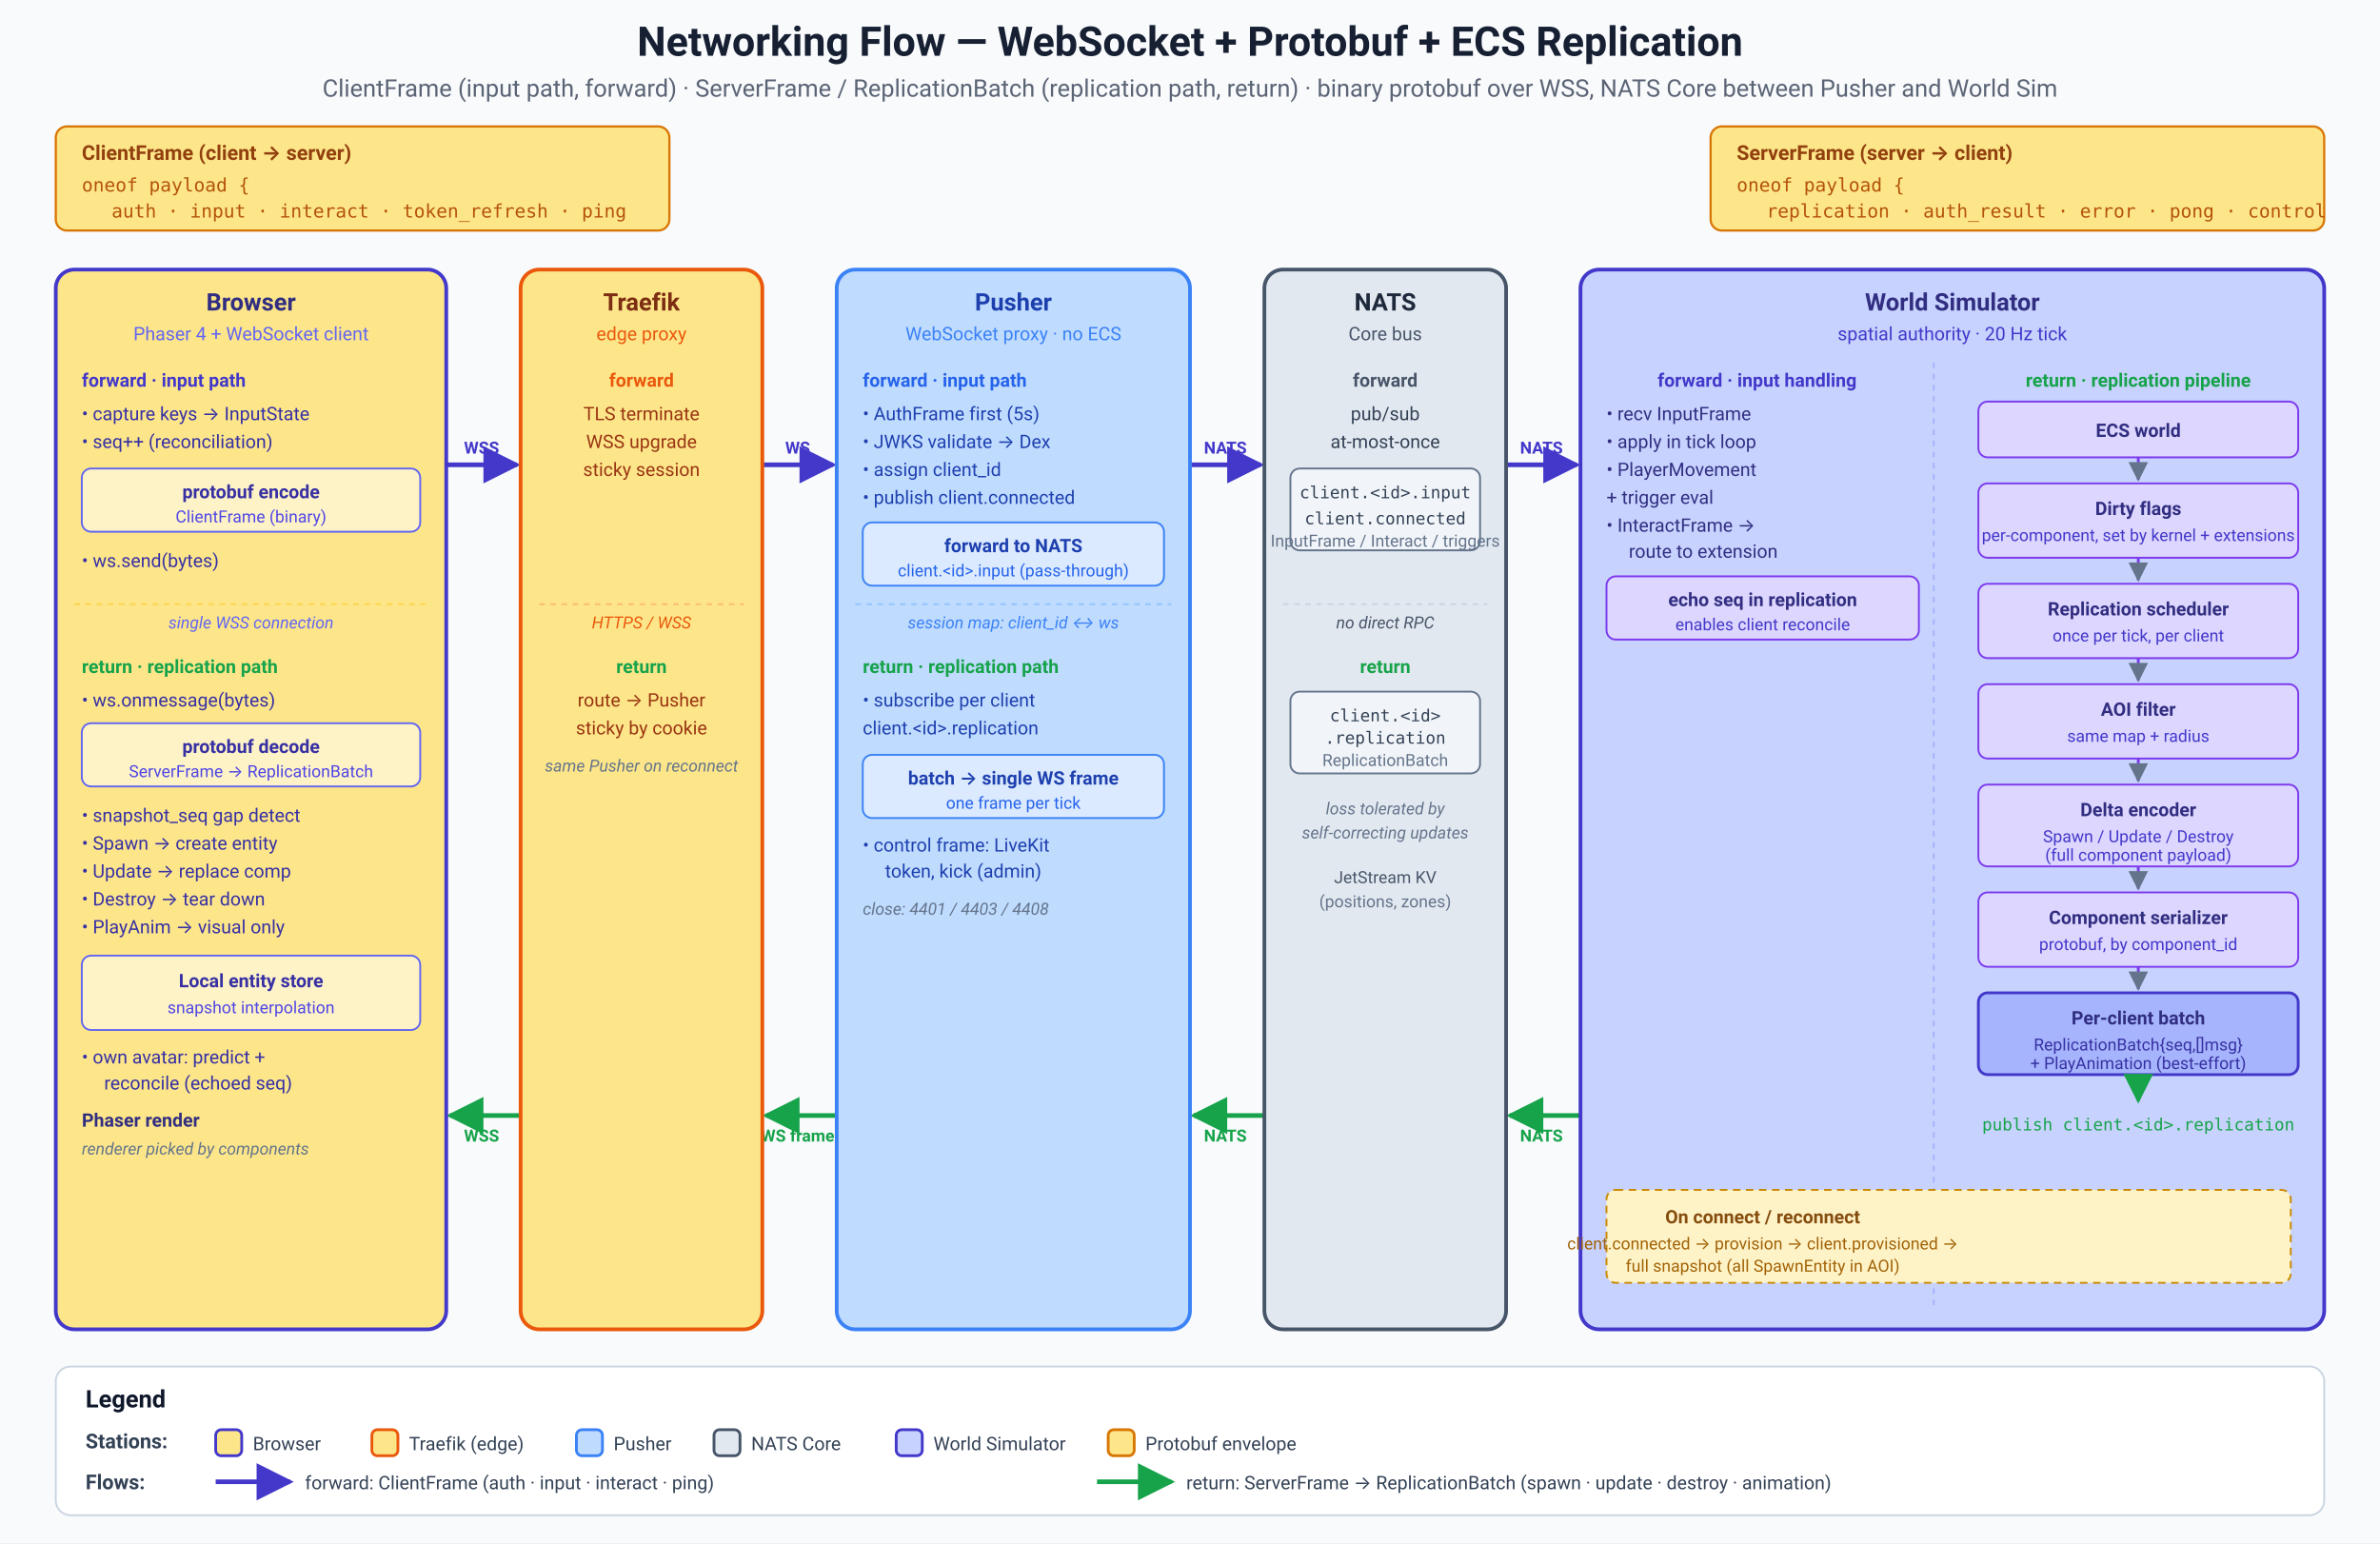
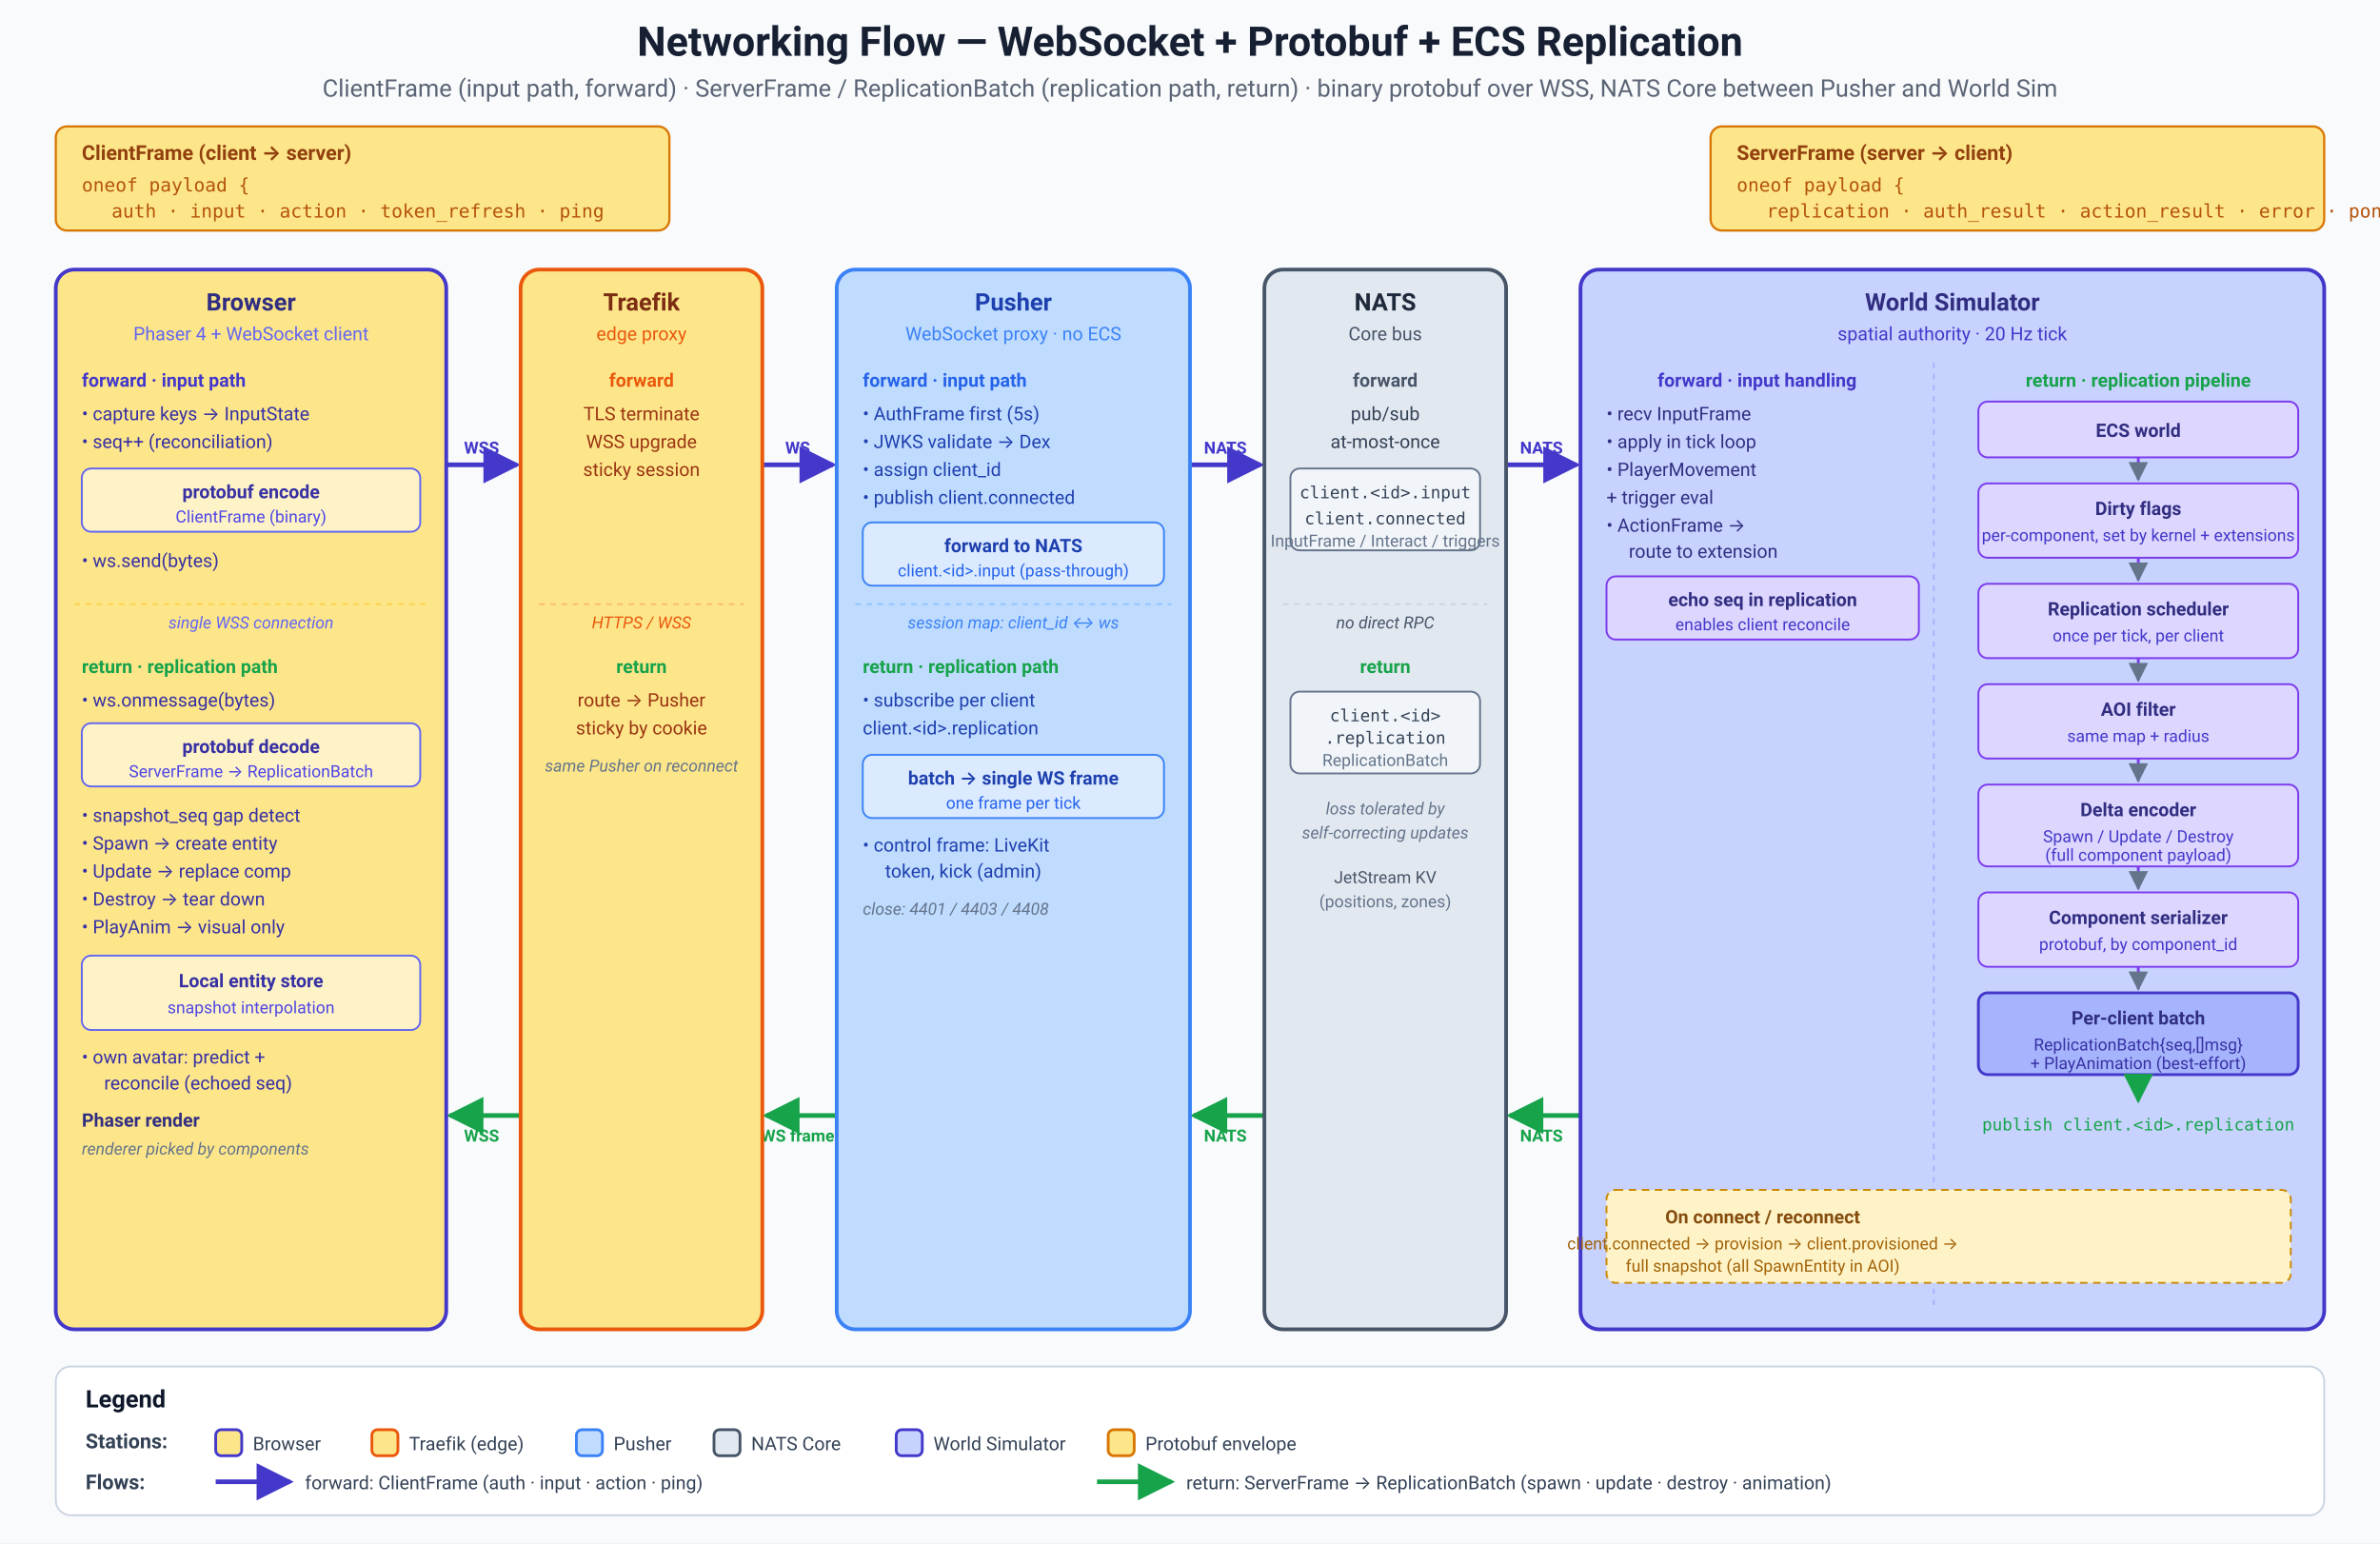
<svg xmlns="http://www.w3.org/2000/svg" width="100%" viewBox="0 0 1280 830" role="img" font-family="-apple-system, system-ui, 'Segoe UI', Roboto, sans-serif">
  <defs>
    <marker id="arr" viewBox="0 0 10 10" refX="9" refY="5" markerWidth="7" markerHeight="7" orient="auto-start-reverse">
      <path d="M0 0L10 5L0 10z" fill="#64748b" />
    </marker>
    <marker id="arr-indigo" viewBox="0 0 10 10" refX="9" refY="5" markerWidth="8" markerHeight="8" orient="auto-start-reverse">
      <path d="M0 0L10 5L0 10z" fill="#4338ca" />
    </marker>
    <marker id="arr-green" viewBox="0 0 10 10" refX="9" refY="5" markerWidth="8" markerHeight="8" orient="auto-start-reverse">
      <path d="M0 0L10 5L0 10z" fill="#16a34a" />
    </marker>
  </defs>
  <rect width="1280" height="830" fill="#f8fafc" />
  <text x="640" y="30" text-anchor="middle" font-size="22" font-weight="700" fill="#172033">Networking Flow — WebSocket + Protobuf + ECS Replication</text>
  <text x="640" y="52" text-anchor="middle" font-size="13" fill="#5b6475">ClientFrame (input path, forward) · ServerFrame / ReplicationBatch (replication path, return) · binary protobuf over WSS, NATS Core between Pusher and World Sim</text>
  <line x1="240" y1="250" x2="278" y2="250" stroke="#4338ca" stroke-width="2.5" marker-end="url(#arr-indigo)" />
  <line x1="410" y1="250" x2="448" y2="250" stroke="#4338ca" stroke-width="2.5" marker-end="url(#arr-indigo)" />
  <line x1="640" y1="250" x2="678" y2="250" stroke="#4338ca" stroke-width="2.5" marker-end="url(#arr-indigo)" />
  <line x1="810" y1="250" x2="848" y2="250" stroke="#4338ca" stroke-width="2.5" marker-end="url(#arr-indigo)" />
  <line x1="850" y1="600" x2="812" y2="600" stroke="#16a34a" stroke-width="2.5" marker-end="url(#arr-green)" />
  <line x1="680" y1="600" x2="642" y2="600" stroke="#16a34a" stroke-width="2.5" marker-end="url(#arr-green)" />
  <line x1="450" y1="600" x2="412" y2="600" stroke="#16a34a" stroke-width="2.5" marker-end="url(#arr-green)" />
  <line x1="280" y1="600" x2="242" y2="600" stroke="#16a34a" stroke-width="2.5" marker-end="url(#arr-green)" />
  <path d="M 1150 592 L 1150 600 L 850 600" fill="none" stroke="#16a34a" stroke-width="2.5" />
  <text x="259" y="244" text-anchor="middle" font-size="9" font-weight="600" fill="#4338ca">WSS</text>
  <text x="429" y="244" text-anchor="middle" font-size="9" font-weight="600" fill="#4338ca">WS</text>
  <text x="659" y="244" text-anchor="middle" font-size="9" font-weight="600" fill="#4338ca">NATS</text>
  <text x="829" y="244" text-anchor="middle" font-size="9" font-weight="600" fill="#4338ca">NATS</text>
  <text x="829" y="614" text-anchor="middle" font-size="9" font-weight="600" fill="#16a34a">NATS</text>
  <text x="659" y="614" text-anchor="middle" font-size="9" font-weight="600" fill="#16a34a">NATS</text>
  <text x="429" y="614" text-anchor="middle" font-size="9" font-weight="600" fill="#16a34a">WS frame</text>
  <text x="259" y="614" text-anchor="middle" font-size="9" font-weight="600" fill="#16a34a">WSS</text>
  <g>
    <rect x="30" y="68" width="330" height="56" rx="6" fill="#fde68a" stroke="#d97706" stroke-width="1.2" />
    <text x="44" y="86" font-size="11" font-weight="700" fill="#92400e">ClientFrame  (client → server)</text>
    <text x="44" y="103" font-size="10" fill="#b45309" font-family="ui-monospace, 'SF Mono', Menlo, monospace">oneof payload {</text>
-     <text x="60" y="117" font-size="10" fill="#b45309" font-family="ui-monospace, 'SF Mono', Menlo, monospace">auth · input · interact · token_refresh · ping</text>
+     <text x="60" y="117" font-size="10" fill="#b45309" font-family="ui-monospace, 'SF Mono', Menlo, monospace">auth · input · action · token_refresh · ping</text>
  </g>
  <g>
    <rect x="920" y="68" width="330" height="56" rx="6" fill="#fde68a" stroke="#d97706" stroke-width="1.2" />
    <text x="934" y="86" font-size="11" font-weight="700" fill="#92400e">ServerFrame  (server → client)</text>
    <text x="934" y="103" font-size="10" fill="#b45309" font-family="ui-monospace, 'SF Mono', Menlo, monospace">oneof payload {</text>
-     <text x="950" y="117" font-size="10" fill="#b45309" font-family="ui-monospace, 'SF Mono', Menlo, monospace">replication · auth_result · error · pong · control</text>
+     <text x="950" y="117" font-size="10" fill="#b45309" font-family="ui-monospace, 'SF Mono', Menlo, monospace">replication · auth_result · action_result · error · pong · control</text>
  </g>
  <g>
    <rect x="30" y="145" width="210" height="570" rx="10" fill="#fde68a" stroke="#4338ca" stroke-width="2" />
    <text x="135" y="167" text-anchor="middle" font-size="13" font-weight="700" fill="#312e81">Browser</text>
    <text x="135" y="183" text-anchor="middle" font-size="10" fill="#6366f1">Phaser 4 + WebSocket client</text>
    <text x="44" y="208" font-size="10" font-weight="600" fill="#4338ca">forward · input path</text>
    <text x="44" y="226" font-size="10" fill="#3730a3">• capture keys → InputState</text>
    <text x="44" y="241" font-size="10" fill="#3730a3">• seq++ (reconciliation)</text>
    <rect x="44" y="252" width="182" height="34" rx="5" fill="#fef3c7" stroke="#6366f1" stroke-width="1" />
    <text x="135" y="268" text-anchor="middle" font-size="10" font-weight="600" fill="#3730a3">protobuf encode</text>
    <text x="135" y="281" text-anchor="middle" font-size="9" fill="#4f46e5">ClientFrame (binary)</text>
    <text x="44" y="305" font-size="10" fill="#3730a3">• ws.send(bytes)</text>
    <line x1="40" y1="325" x2="230" y2="325" stroke="#fcd34d" stroke-width="1" stroke-dasharray="3 3" />
    <text x="135" y="338" text-anchor="middle" font-size="9" fill="#6366f1" font-style="italic">single WSS connection</text>
    <text x="44" y="362" font-size="10" font-weight="600" fill="#16a34a">return · replication path</text>
    <text x="44" y="380" font-size="10" fill="#3730a3">• ws.onmessage(bytes)</text>
    <rect x="44" y="389" width="182" height="34" rx="5" fill="#fef3c7" stroke="#6366f1" stroke-width="1" />
    <text x="135" y="405" text-anchor="middle" font-size="10" font-weight="600" fill="#3730a3">protobuf decode</text>
    <text x="135" y="418" text-anchor="middle" font-size="9" fill="#4f46e5">ServerFrame → ReplicationBatch</text>
    <text x="44" y="442" font-size="10" fill="#3730a3">• snapshot_seq gap detect</text>
    <text x="44" y="457" font-size="10" fill="#3730a3">• Spawn → create entity</text>
    <text x="44" y="472" font-size="10" fill="#3730a3">• Update → replace comp</text>
    <text x="44" y="487" font-size="10" fill="#3730a3">• Destroy → tear down</text>
    <text x="44" y="502" font-size="10" fill="#3730a3">• PlayAnim → visual only</text>
    <rect x="44" y="514" width="182" height="40" rx="5" fill="#fef3c7" stroke="#6366f1" stroke-width="1" />
    <text x="135" y="531" text-anchor="middle" font-size="10" font-weight="600" fill="#3730a3">Local entity store</text>
    <text x="135" y="545" text-anchor="middle" font-size="9" fill="#4f46e5">snapshot interpolation</text>
    <text x="44" y="572" font-size="10" fill="#3730a3">• own avatar: predict +</text>
    <text x="56" y="586" font-size="10" fill="#3730a3">reconcile (echoed seq)</text>
    <text x="44" y="606" font-size="10" font-weight="600" fill="#312e81">Phaser render</text>
    <text x="44" y="621" font-size="9" fill="#64748b" font-style="italic">renderer picked by components</text>
  </g>
  <g>
    <rect x="280" y="145" width="130" height="570" rx="10" fill="#fde68a" stroke="#ea580c" stroke-width="2" />
    <text x="345" y="167" text-anchor="middle" font-size="13" font-weight="700" fill="#7c2d12">Traefik</text>
    <text x="345" y="183" text-anchor="middle" font-size="10" fill="#ea580c">edge proxy</text>
    <text x="345" y="208" text-anchor="middle" font-size="10" font-weight="600" fill="#ea580c">forward</text>
    <text x="345" y="226" text-anchor="middle" font-size="10" fill="#9a3412">TLS terminate</text>
    <text x="345" y="241" text-anchor="middle" font-size="10" fill="#9a3412">WSS upgrade</text>
    <text x="345" y="256" text-anchor="middle" font-size="10" fill="#9a3412">sticky session</text>
    <line x1="290" y1="325" x2="400" y2="325" stroke="#fdba74" stroke-width="1" stroke-dasharray="3 3" />
    <text x="345" y="338" text-anchor="middle" font-size="9" fill="#ea580c" font-style="italic">HTTPS / WSS</text>
    <text x="345" y="362" text-anchor="middle" font-size="10" font-weight="600" fill="#16a34a">return</text>
    <text x="345" y="380" text-anchor="middle" font-size="10" fill="#9a3412">route → Pusher</text>
    <text x="345" y="395" text-anchor="middle" font-size="10" fill="#9a3412">sticky by cookie</text>
    <text x="345" y="415" text-anchor="middle" font-size="9" fill="#64748b" font-style="italic">same Pusher on reconnect</text>
  </g>
  <g>
    <rect x="450" y="145" width="190" height="570" rx="10" fill="#bfdbfe" stroke="#3b82f6" stroke-width="2" />
    <text x="545" y="167" text-anchor="middle" font-size="13" font-weight="700" fill="#1e40af">Pusher</text>
    <text x="545" y="183" text-anchor="middle" font-size="10" fill="#3b82f6">WebSocket proxy · no ECS</text>
    <text x="464" y="208" font-size="10" font-weight="600" fill="#2563eb">forward · input path</text>
    <text x="464" y="226" font-size="10" fill="#1e40af">• AuthFrame first (5s)</text>
    <text x="464" y="241" font-size="10" fill="#1e40af">• JWKS validate → Dex</text>
    <text x="464" y="256" font-size="10" fill="#1e40af">• assign client_id</text>
    <text x="464" y="271" font-size="10" fill="#1e40af">• publish client.connected</text>
    <rect x="464" y="281" width="162" height="34" rx="5" fill="#dbeafe" stroke="#3b82f6" stroke-width="1" />
    <text x="545" y="297" text-anchor="middle" font-size="10" font-weight="600" fill="#1e40af">forward to NATS</text>
    <text x="545" y="310" text-anchor="middle" font-size="9" fill="#2563eb">client.&lt;id&gt;.input  (pass-through)</text>
    <line x1="460" y1="325" x2="630" y2="325" stroke="#93c5fd" stroke-width="1" stroke-dasharray="3 3" />
    <text x="545" y="338" text-anchor="middle" font-size="9" fill="#3b82f6" font-style="italic">session map: client_id ↔ ws</text>
    <text x="464" y="362" font-size="10" font-weight="600" fill="#16a34a">return · replication path</text>
    <text x="464" y="380" font-size="10" fill="#1e40af">• subscribe per client</text>
    <text x="464" y="395" font-size="10" fill="#1e40af">  client.&lt;id&gt;.replication</text>
    <rect x="464" y="406" width="162" height="34" rx="5" fill="#dbeafe" stroke="#3b82f6" stroke-width="1" />
    <text x="545" y="422" text-anchor="middle" font-size="10" font-weight="600" fill="#1e40af">batch → single WS frame</text>
    <text x="545" y="435" text-anchor="middle" font-size="9" fill="#2563eb">one frame per tick</text>
    <text x="464" y="458" font-size="10" fill="#1e40af">• control frame: LiveKit</text>
    <text x="476" y="472" font-size="10" fill="#1e40af">token, kick (admin)</text>
    <text x="464" y="492" font-size="9" fill="#64748b" font-style="italic">close: 4401 / 4403 / 4408</text>
  </g>
  <g>
    <rect x="680" y="145" width="130" height="570" rx="10" fill="#e2e8f0" stroke="#475569" stroke-width="2" />
    <text x="745" y="167" text-anchor="middle" font-size="13" font-weight="700" fill="#1e293b">NATS</text>
    <text x="745" y="183" text-anchor="middle" font-size="10" fill="#475569">Core bus</text>
    <text x="745" y="208" text-anchor="middle" font-size="10" font-weight="600" fill="#475569">forward</text>
    <text x="745" y="226" text-anchor="middle" font-size="10" fill="#334155">pub/sub</text>
    <text x="745" y="241" text-anchor="middle" font-size="10" fill="#334155">at-most-once</text>
    <rect x="694" y="252" width="102" height="44" rx="5" fill="#f1f5f9" stroke="#64748b" stroke-width="1" />
    <text x="745" y="268" text-anchor="middle" font-size="9" font-family="ui-monospace, monospace" fill="#334155">client.&lt;id&gt;.input</text>
    <text x="745" y="282" text-anchor="middle" font-size="9" font-family="ui-monospace, monospace" fill="#334155">client.connected</text>
    <text x="745" y="294" text-anchor="middle" font-size="9" fill="#64748b">InputFrame / Interact / triggers</text>
    <line x1="690" y1="325" x2="800" y2="325" stroke="#cbd5e1" stroke-width="1" stroke-dasharray="3 3" />
    <text x="745" y="338" text-anchor="middle" font-size="9" fill="#475569" font-style="italic">no direct RPC</text>
    <text x="745" y="362" text-anchor="middle" font-size="10" font-weight="600" fill="#16a34a">return</text>
    <rect x="694" y="372" width="102" height="44" rx="5" fill="#f1f5f9" stroke="#64748b" stroke-width="1" />
    <text x="745" y="388" text-anchor="middle" font-size="9" font-family="ui-monospace, monospace" fill="#334155">client.&lt;id&gt;</text>
    <text x="745" y="400" text-anchor="middle" font-size="9" font-family="ui-monospace, monospace" fill="#334155">.replication</text>
    <text x="745" y="412" text-anchor="middle" font-size="9" fill="#64748b">ReplicationBatch</text>
    <text x="745" y="438" text-anchor="middle" font-size="9" fill="#64748b" font-style="italic">loss tolerated by</text>
    <text x="745" y="451" text-anchor="middle" font-size="9" fill="#64748b" font-style="italic">self-correcting updates</text>
    <text x="745" y="475" text-anchor="middle" font-size="9" fill="#475569">JetStream KV</text>
    <text x="745" y="488" text-anchor="middle" font-size="9" fill="#64748b">(positions, zones)</text>
  </g>
  <g>
    <rect x="850" y="145" width="400" height="570" rx="10" fill="#c7d2fe" stroke="#4338ca" stroke-width="2" />
    <text x="1050" y="167" text-anchor="middle" font-size="13" font-weight="700" fill="#312e81">World Simulator</text>
    <text x="1050" y="183" text-anchor="middle" font-size="10" fill="#4338ca">spatial authority · 20 Hz tick</text>
    <line x1="1040" y1="195" x2="1040" y2="705" stroke="#a5b4fc" stroke-width="1" stroke-dasharray="3 3" />
    <text x="945" y="208" text-anchor="middle" font-size="10" font-weight="600" fill="#4338ca">forward · input handling</text>
    <text x="864" y="226" font-size="10" fill="#312e81">• recv InputFrame</text>
    <text x="864" y="241" font-size="10" fill="#312e81">• apply in tick loop</text>
    <text x="864" y="256" font-size="10" fill="#312e81">• PlayerMovement</text>
    <text x="864" y="271" font-size="10" fill="#312e81">  + trigger eval</text>
-     <text x="864" y="286" font-size="10" fill="#312e81">• InteractFrame →</text>
+     <text x="864" y="286" font-size="10" fill="#312e81">• ActionFrame →</text>
    <text x="876" y="300" font-size="10" fill="#312e81">  route to extension</text>
    <rect x="864" y="310" width="168" height="34" rx="5" fill="#ddd6fe" stroke="#7c3aed" stroke-width="1" />
    <text x="948" y="326" text-anchor="middle" font-size="10" font-weight="600" fill="#312e81">echo seq in replication</text>
    <text x="948" y="339" text-anchor="middle" font-size="9" fill="#4338ca">enables client reconcile</text>
    <text x="1150" y="208" text-anchor="middle" font-size="10" font-weight="600" fill="#16a34a">return · replication pipeline</text>
    <rect x="1064" y="216" width="172" height="30" rx="5" fill="#ddd6fe" stroke="#7c3aed" stroke-width="1" />
    <text x="1150" y="235" text-anchor="middle" font-size="10" font-weight="600" fill="#312e81">ECS world</text>
    <line x1="1150" y1="246" x2="1150" y2="258" stroke="#7c3aed" stroke-width="1.5" marker-end="url(#arr)" />
    <rect x="1064" y="260" width="172" height="40" rx="5" fill="#ddd6fe" stroke="#7c3aed" stroke-width="1" />
    <text x="1150" y="277" text-anchor="middle" font-size="10" font-weight="600" fill="#312e81">Dirty flags</text>
    <text x="1150" y="291" text-anchor="middle" font-size="9" fill="#4338ca">per-component, set by kernel + extensions</text>
    <line x1="1150" y1="300" x2="1150" y2="312" stroke="#7c3aed" stroke-width="1.5" marker-end="url(#arr)" />
    <rect x="1064" y="314" width="172" height="40" rx="5" fill="#ddd6fe" stroke="#7c3aed" stroke-width="1" />
    <text x="1150" y="331" text-anchor="middle" font-size="10" font-weight="600" fill="#312e81">Replication scheduler</text>
    <text x="1150" y="345" text-anchor="middle" font-size="9" fill="#4338ca">once per tick, per client</text>
    <line x1="1150" y1="354" x2="1150" y2="366" stroke="#7c3aed" stroke-width="1.5" marker-end="url(#arr)" />
    <rect x="1064" y="368" width="172" height="40" rx="5" fill="#ddd6fe" stroke="#7c3aed" stroke-width="1" />
    <text x="1150" y="385" text-anchor="middle" font-size="10" font-weight="600" fill="#312e81">AOI filter</text>
    <text x="1150" y="399" text-anchor="middle" font-size="9" fill="#4338ca">same map + radius</text>
    <line x1="1150" y1="408" x2="1150" y2="420" stroke="#7c3aed" stroke-width="1.5" marker-end="url(#arr)" />
    <rect x="1064" y="422" width="172" height="44" rx="5" fill="#ddd6fe" stroke="#7c3aed" stroke-width="1" />
    <text x="1150" y="439" text-anchor="middle" font-size="10" font-weight="600" fill="#312e81">Delta encoder</text>
    <text x="1150" y="453" text-anchor="middle" font-size="9" fill="#4338ca">Spawn / Update / Destroy</text>
    <text x="1150" y="463" text-anchor="middle" font-size="9" fill="#4338ca">(full component payload)</text>
    <line x1="1150" y1="466" x2="1150" y2="478" stroke="#7c3aed" stroke-width="1.5" marker-end="url(#arr)" />
    <rect x="1064" y="480" width="172" height="40" rx="5" fill="#ddd6fe" stroke="#7c3aed" stroke-width="1" />
    <text x="1150" y="497" text-anchor="middle" font-size="10" font-weight="600" fill="#312e81">Component serializer</text>
    <text x="1150" y="511" text-anchor="middle" font-size="9" fill="#4338ca">protobuf, by component_id</text>
    <line x1="1150" y1="520" x2="1150" y2="532" stroke="#7c3aed" stroke-width="1.5" marker-end="url(#arr)" />
    <rect x="1064" y="534" width="172" height="44" rx="5" fill="#a5b4fc" stroke="#4338ca" stroke-width="1.5" />
    <text x="1150" y="551" text-anchor="middle" font-size="10" font-weight="700" fill="#312e81">Per-client batch</text>
    <text x="1150" y="565" text-anchor="middle" font-size="9" fill="#3730a3">ReplicationBatch{seq,[]msg}</text>
    <text x="1150" y="575" text-anchor="middle" font-size="9" fill="#3730a3">+ PlayAnimation (best-effort)</text>
    <line x1="1150" y1="578" x2="1150" y2="592" stroke="#16a34a" stroke-width="2" marker-end="url(#arr-green)" />
    <text x="1150" y="608" text-anchor="middle" font-size="9" font-family="ui-monospace, monospace" fill="#16a34a">publish client.&lt;id&gt;.replication</text>
    <rect x="864" y="640" width="368" height="50" rx="5" fill="#fef3c7" stroke="#ca8a04" stroke-width="1" stroke-dasharray="4 3" />
    <text x="948" y="658" text-anchor="middle" font-size="10" font-weight="600" fill="#854d0e">On connect / reconnect</text>
    <text x="948" y="672" text-anchor="middle" font-size="9" fill="#a16207">client.connected → provision → client.provisioned →</text>
    <text x="948" y="684" text-anchor="middle" font-size="9" fill="#a16207">full snapshot (all SpawnEntity in AOI)</text>
  </g>
  <g transform="translate(30, 735)">
    <rect x="0" y="0" width="1220" height="80" rx="8" fill="#ffffff" stroke="#cbd5e1" stroke-width="1" />
    <text x="16" y="22" font-size="13" font-weight="700" fill="#0f172a">Legend</text>
    <text x="16" y="44" font-size="11" font-weight="600" fill="#334155">Stations:</text>
    <rect x="86" y="34" width="14" height="14" rx="3" fill="#fde68a" stroke="#4338ca" stroke-width="1.5" />
    <text x="106" y="45" font-size="10" fill="#334155">Browser</text>
    <rect x="170" y="34" width="14" height="14" rx="3" fill="#fde68a" stroke="#ea580c" stroke-width="1.5" />
    <text x="190" y="45" font-size="10" fill="#334155">Traefik (edge)</text>
    <rect x="280" y="34" width="14" height="14" rx="3" fill="#bfdbfe" stroke="#3b82f6" stroke-width="1.5" />
    <text x="300" y="45" font-size="10" fill="#334155">Pusher</text>
    <rect x="354" y="34" width="14" height="14" rx="3" fill="#e2e8f0" stroke="#475569" stroke-width="1.5" />
    <text x="374" y="45" font-size="10" fill="#334155">NATS Core</text>
    <rect x="452" y="34" width="14" height="14" rx="3" fill="#c7d2fe" stroke="#4338ca" stroke-width="1.5" />
    <text x="472" y="45" font-size="10" fill="#334155">World Simulator</text>
    <rect x="566" y="34" width="14" height="14" rx="3" fill="#fde68a" stroke="#d97706" stroke-width="1.5" />
    <text x="586" y="45" font-size="10" fill="#334155">Protobuf envelope</text>
    <text x="16" y="66" font-size="11" font-weight="600" fill="#334155">Flows:</text>
    <line x1="86" y1="62" x2="126" y2="62" stroke="#4338ca" stroke-width="2.5" marker-end="url(#arr-indigo)" />
-     <text x="134" y="66" font-size="10" fill="#334155">forward: ClientFrame (auth · input · interact · ping)</text>
+     <text x="134" y="66" font-size="10" fill="#334155">forward: ClientFrame (auth · input · action · ping)</text>
    <line x1="560" y1="62" x2="600" y2="62" stroke="#16a34a" stroke-width="2.5" marker-end="url(#arr-green)" />
    <text x="608" y="66" font-size="10" fill="#334155">return: ServerFrame → ReplicationBatch (spawn · update · destroy · animation)</text>
  </g>
</svg>
